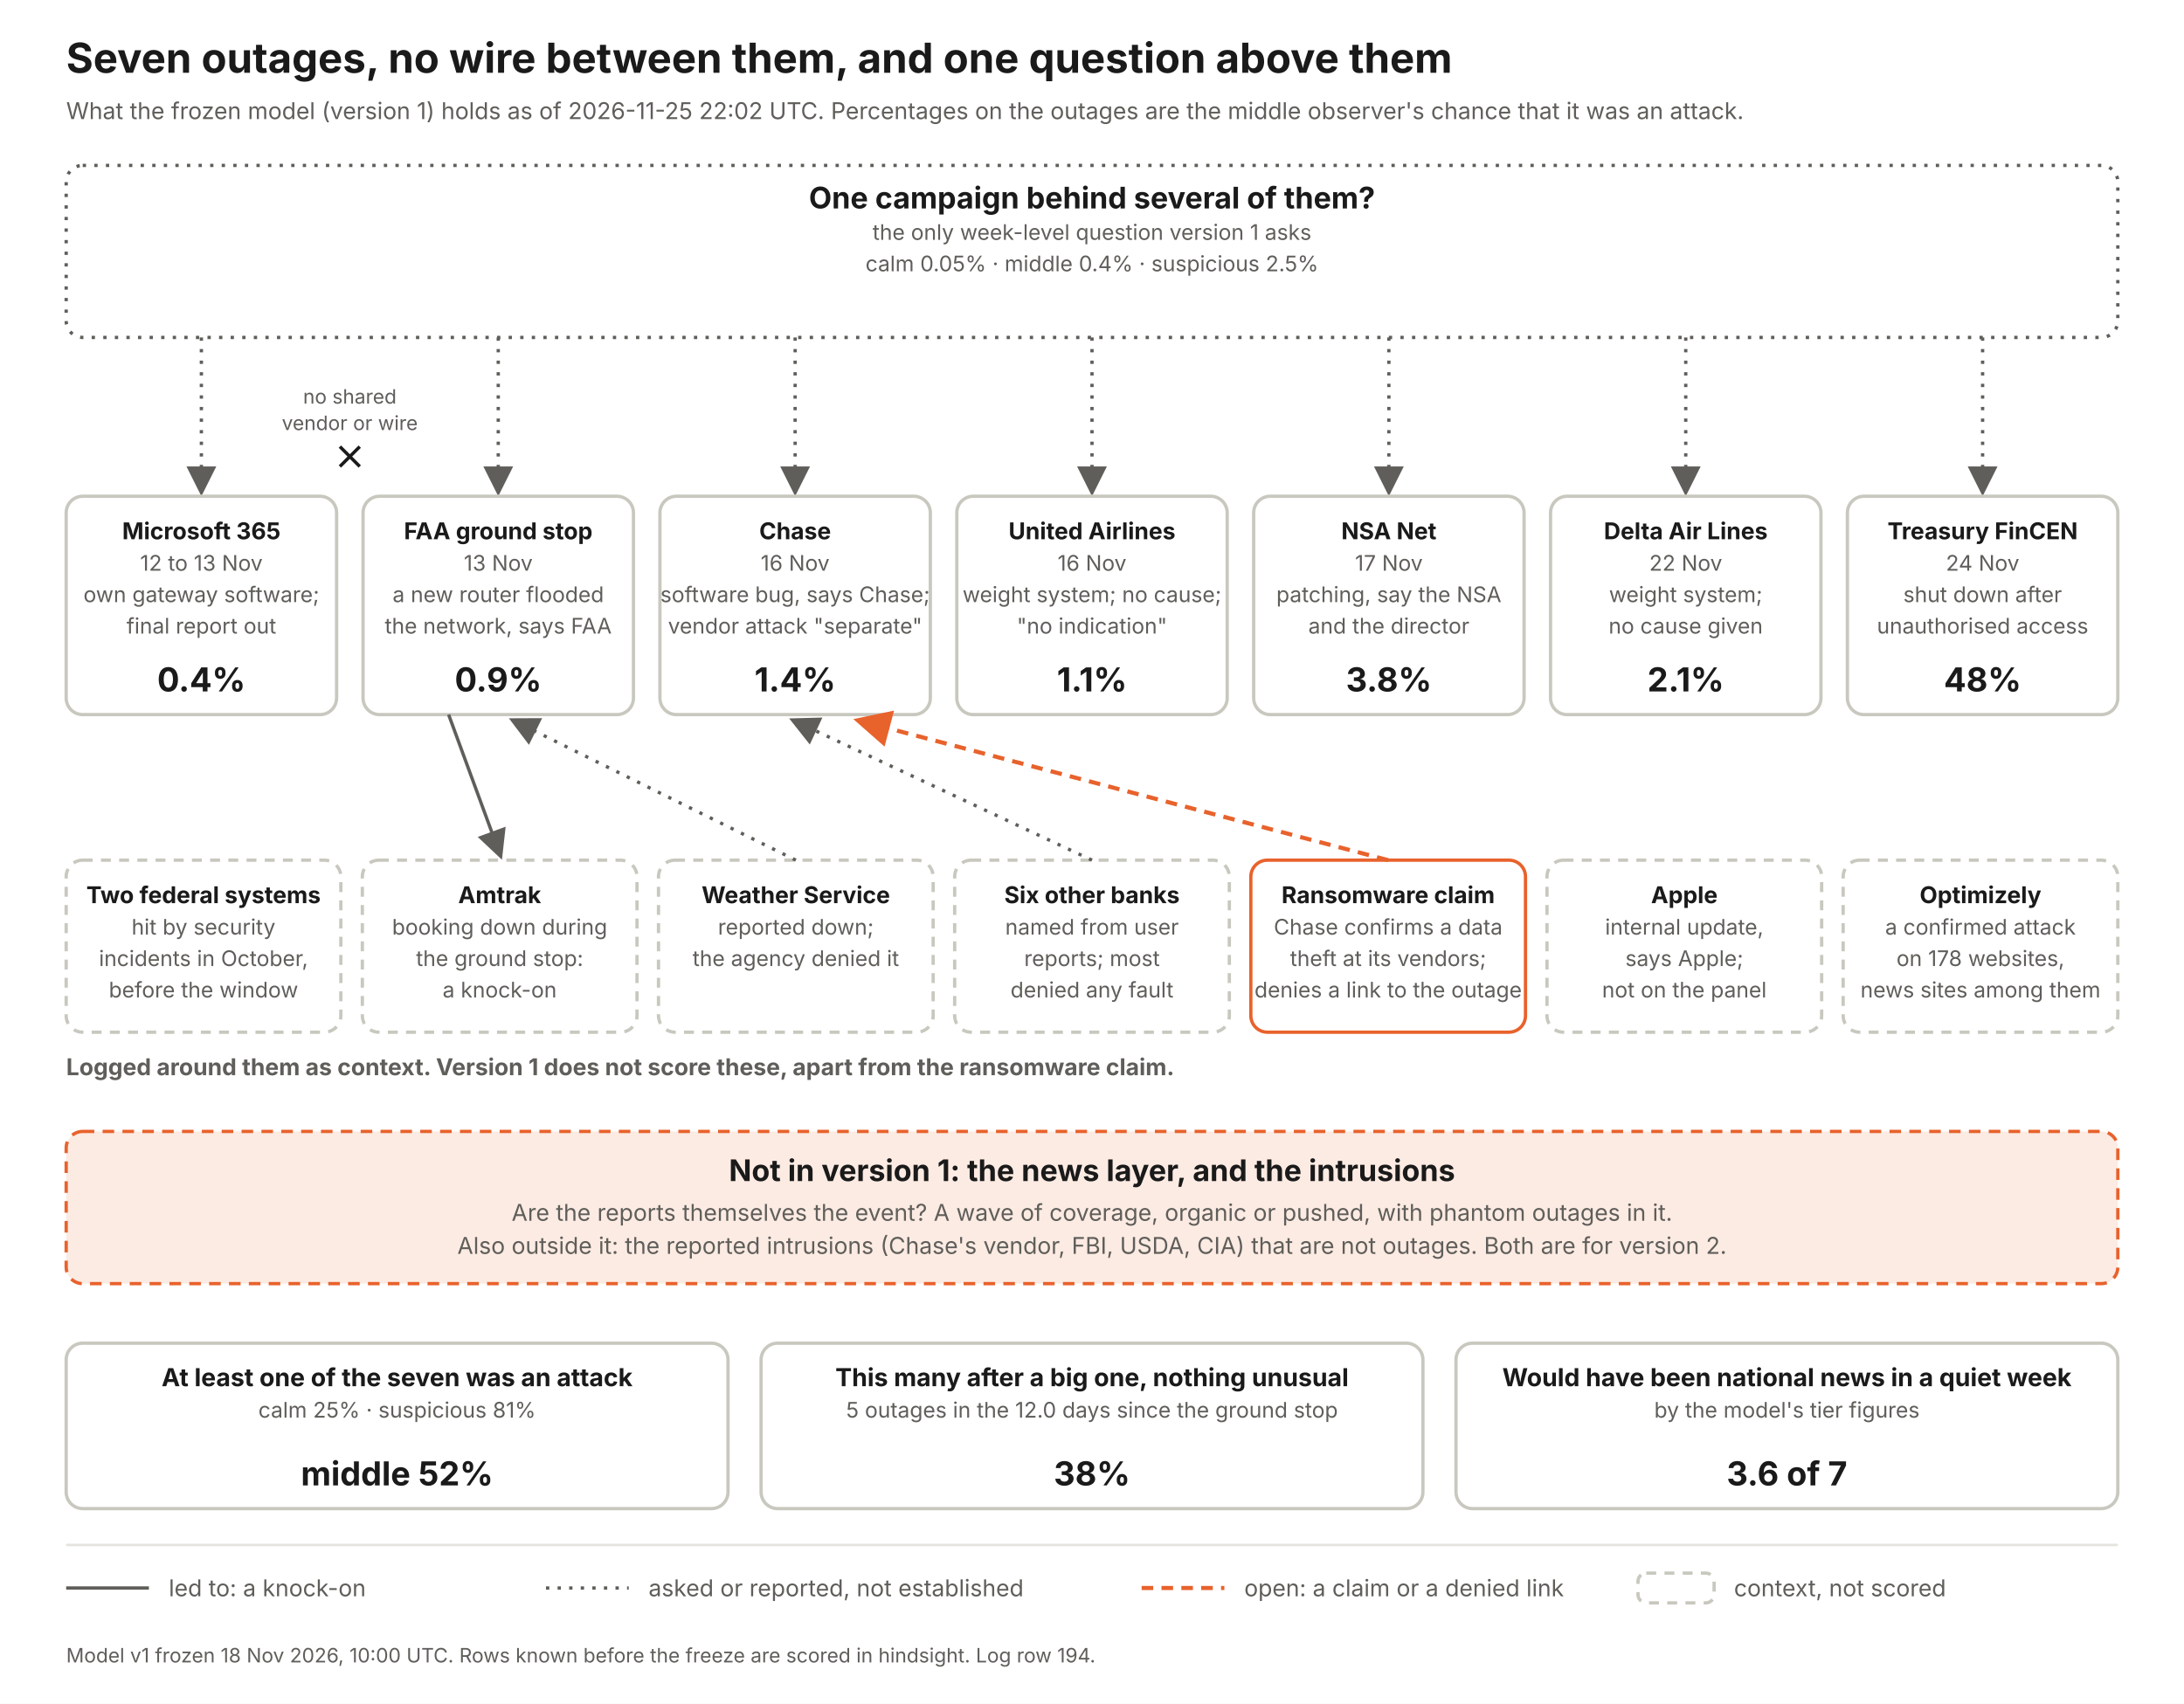
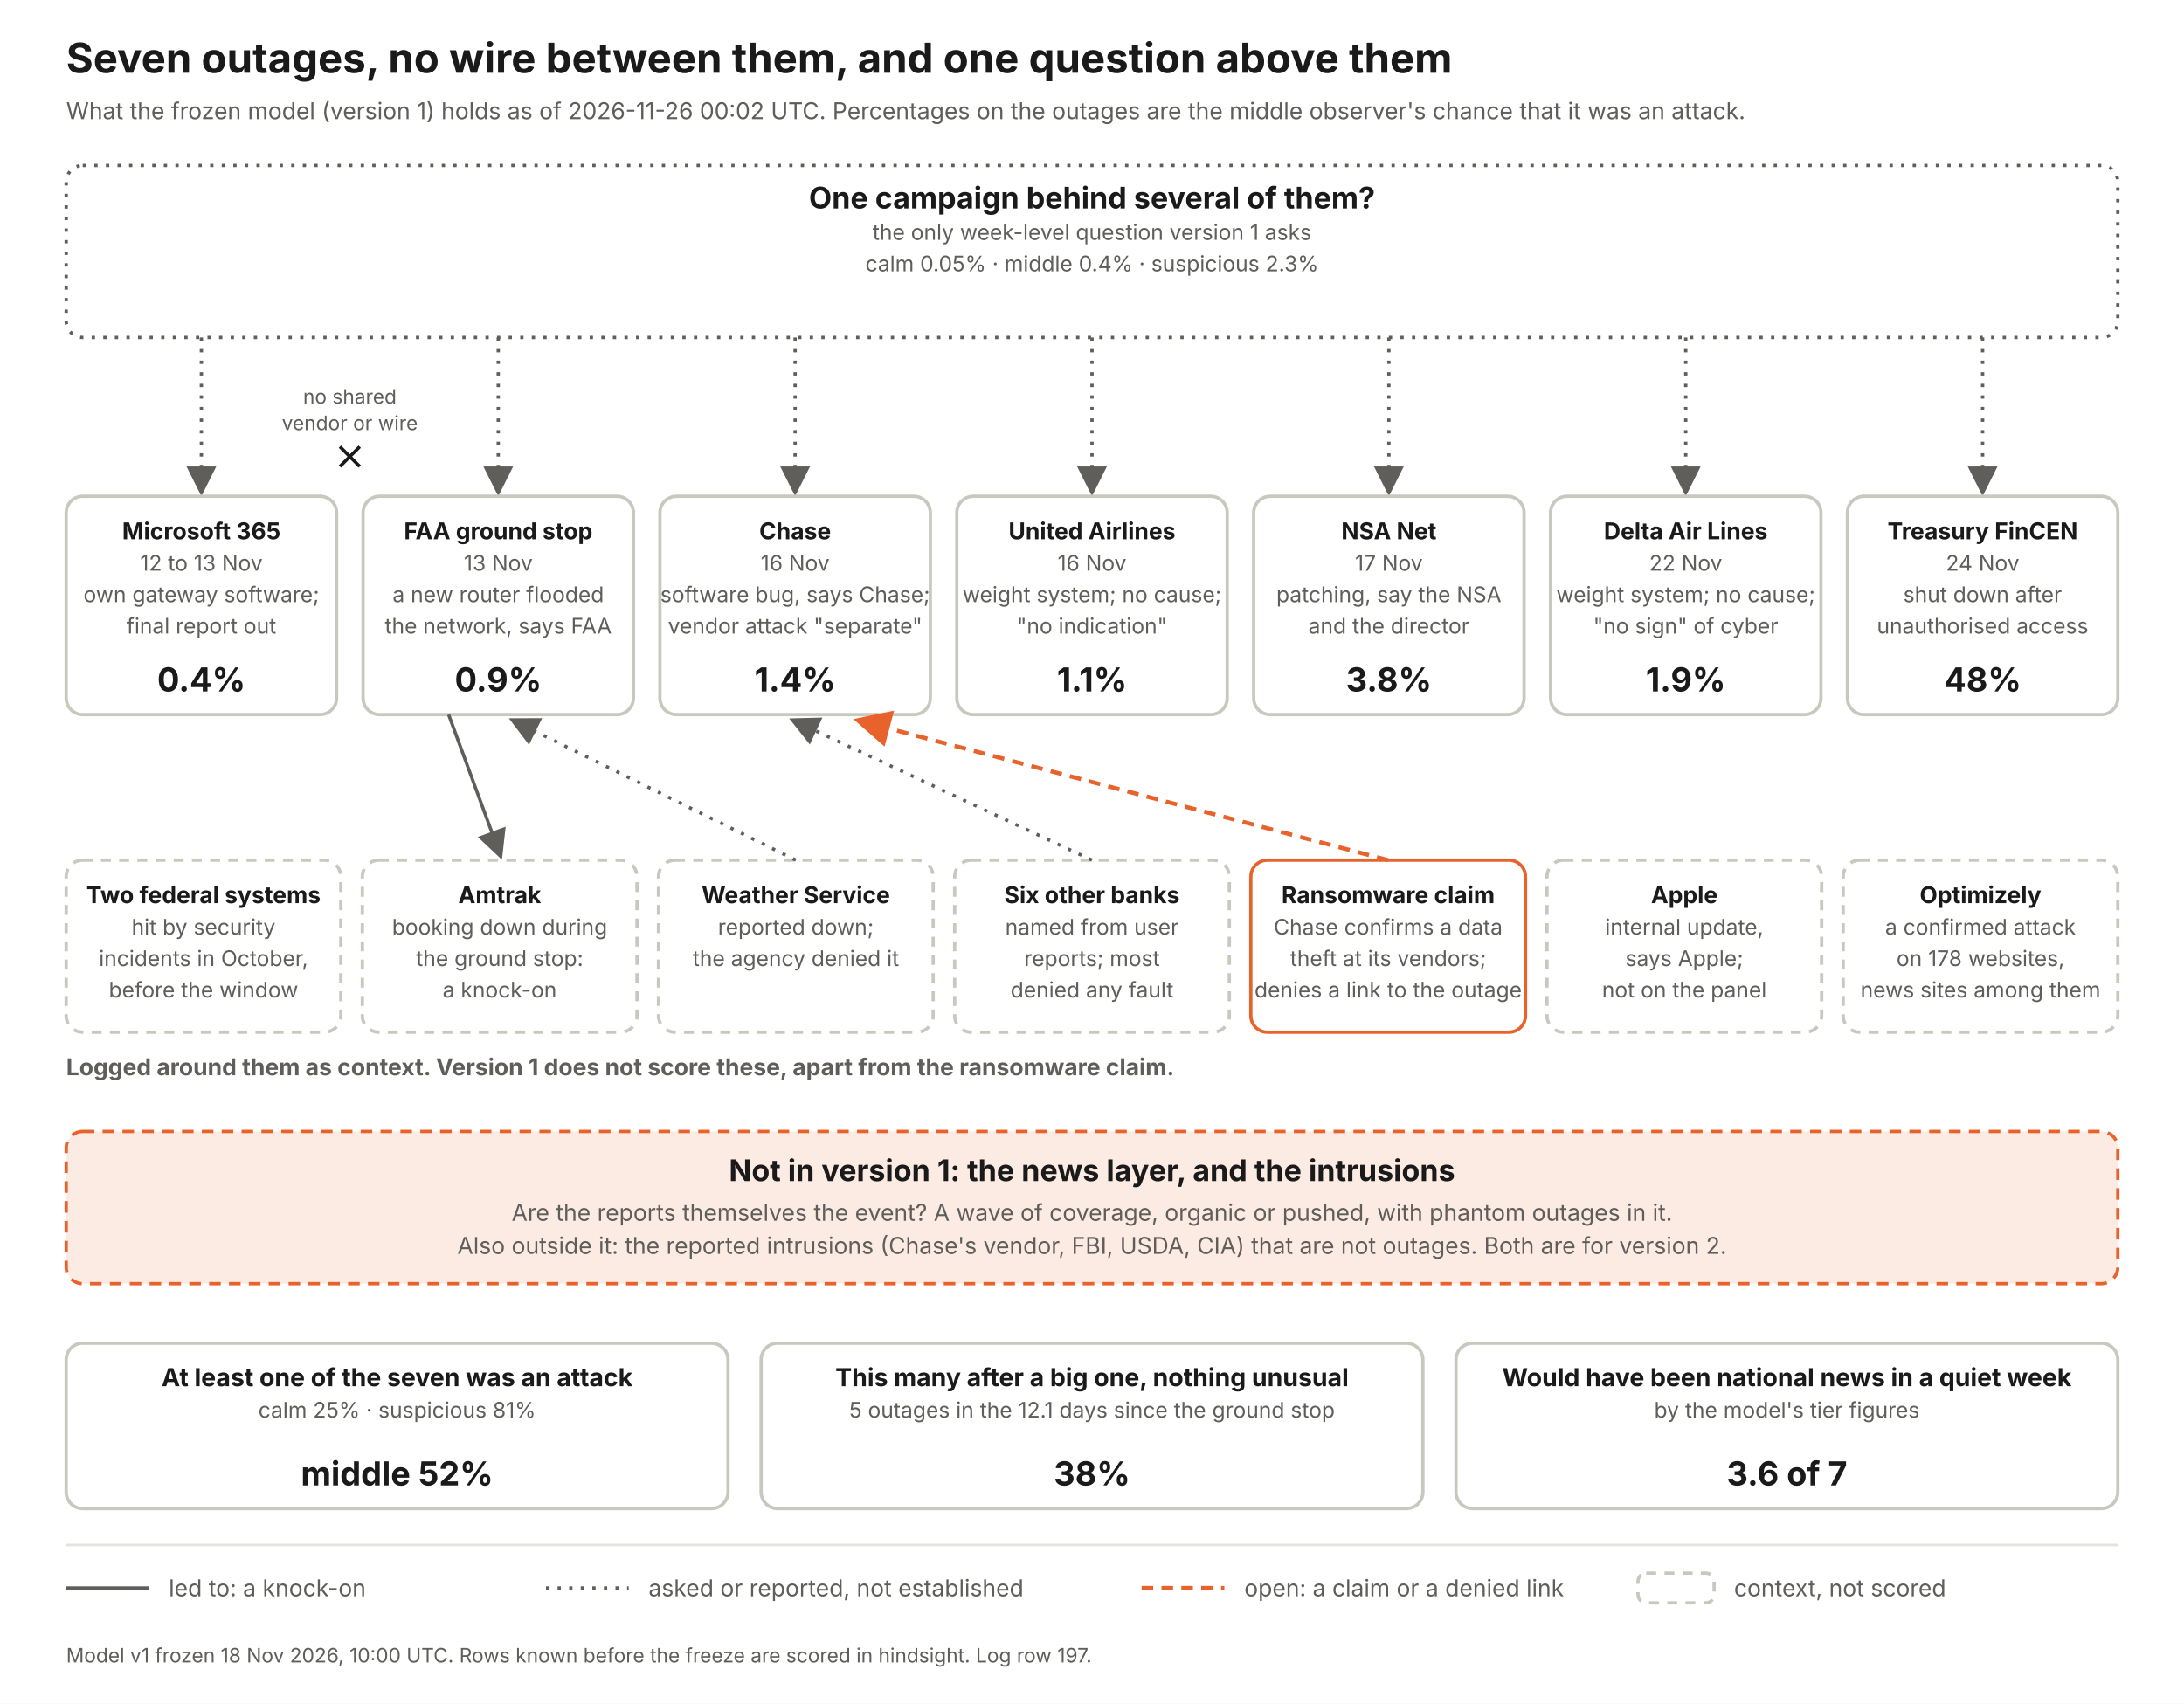
<svg xmlns="http://www.w3.org/2000/svg" width="1320" height="1030" viewBox="0 0 1320 1030" font-family="Inter, Helvetica Neue, Arial, sans-serif">
  <defs>
    <marker id="a" markerWidth="9" markerHeight="9" refX="7" refY="4.5" orient="auto">
      <path d="M0 0 L9 4.5 L0 9 z" fill="#5f5e5a" />
    </marker>
    <marker id="ao" markerWidth="9" markerHeight="9" refX="7" refY="4.5" orient="auto">
      <path d="M0 0 L9 4.5 L0 9 z" fill="#e8622c" />
    </marker>
  </defs>
  <rect width="1320" height="1030" fill="#fff" />
  <text x="40" y="44" font-size="25" font-weight="700" fill="#1a1a1a" text-anchor="start">Seven outages, no wire between them, and one question above them</text>
-   <text x="40" y="72" font-size="14" font-weight="400" fill="#5f5e5a" text-anchor="start">What the frozen model (version 1) holds as of 2026-11-25 22:02 UTC. Percentages on the outages are the middle observer's chance that it was an attack.</text>
+   <text x="40" y="72" font-size="14" font-weight="400" fill="#5f5e5a" text-anchor="start">What the frozen model (version 1) holds as of 2026-11-26 00:02 UTC. Percentages on the outages are the middle observer's chance that it was an attack.</text>
  <rect x="40" y="100" width="1240" height="104" rx="10" fill="#fff" stroke="#5f5e5a" stroke-width="2" stroke-dasharray="2 5" />
  <text x="660.0" y="126" font-size="18" font-weight="700" fill="#1a1a1a" text-anchor="middle">One campaign behind several of them?</text>
  <text x="660.0" y="145" font-size="13" font-weight="400" fill="#5f5e5a" text-anchor="middle">the only week-level question version 1 asks</text>
-   <text x="660.0" y="164" font-size="13" font-weight="400" fill="#5f5e5a" text-anchor="middle">calm 0.05%   ·   middle 0.4%   ·   suspicious 2.5%</text>
+   <text x="660.0" y="164" font-size="13" font-weight="400" fill="#5f5e5a" text-anchor="middle">calm 0.05%   ·   middle 0.4%   ·   suspicious 2.3%</text>
  <line x1="121.714" y1="204" x2="121.714" y2="296" stroke="#5f5e5a" stroke-width="2" stroke-dasharray="2 5" marker-end="url(#a)" />
  <rect x="40.0" y="300" width="163.429" height="132" rx="10" fill="#fff" stroke="#c9c8bf" stroke-width="2" />
  <text x="121.714" y="326" font-size="14" font-weight="700" fill="#1a1a1a" text-anchor="middle">Microsoft 365</text>
  <text x="121.714" y="345" font-size="13" font-weight="400" fill="#5f5e5a" text-anchor="middle">12 to 13 Nov</text>
  <text x="121.714" y="364" font-size="13" font-weight="400" fill="#5f5e5a" text-anchor="middle">own gateway software;</text>
  <text x="121.714" y="383" font-size="13" font-weight="400" fill="#5f5e5a" text-anchor="middle">final report out</text>
  <text x="121.714" y="418" font-size="20" font-weight="700" fill="#1a1a1a" text-anchor="middle">0.4%</text>
  <line x1="301.143" y1="204" x2="301.143" y2="296" stroke="#5f5e5a" stroke-width="2" stroke-dasharray="2 5" marker-end="url(#a)" />
  <rect x="219.429" y="300" width="163.429" height="132" rx="10" fill="#fff" stroke="#c9c8bf" stroke-width="2" />
  <text x="301.143" y="326" font-size="14" font-weight="700" fill="#1a1a1a" text-anchor="middle">FAA ground stop</text>
  <text x="301.143" y="345" font-size="13" font-weight="400" fill="#5f5e5a" text-anchor="middle">13 Nov</text>
  <text x="301.143" y="364" font-size="13" font-weight="400" fill="#5f5e5a" text-anchor="middle">a new router flooded</text>
  <text x="301.143" y="383" font-size="13" font-weight="400" fill="#5f5e5a" text-anchor="middle">the network, says FAA</text>
  <text x="301.143" y="418" font-size="20" font-weight="700" fill="#1a1a1a" text-anchor="middle">0.9%</text>
  <line x1="480.571" y1="204" x2="480.571" y2="296" stroke="#5f5e5a" stroke-width="2" stroke-dasharray="2 5" marker-end="url(#a)" />
  <rect x="398.857" y="300" width="163.429" height="132" rx="10" fill="#fff" stroke="#c9c8bf" stroke-width="2" />
  <text x="480.571" y="326" font-size="14" font-weight="700" fill="#1a1a1a" text-anchor="middle">Chase</text>
  <text x="480.571" y="345" font-size="13" font-weight="400" fill="#5f5e5a" text-anchor="middle">16 Nov</text>
  <text x="480.571" y="364" font-size="13" font-weight="400" fill="#5f5e5a" text-anchor="middle">software bug, says Chase;</text>
  <text x="480.571" y="383" font-size="13" font-weight="400" fill="#5f5e5a" text-anchor="middle">vendor attack "separate"</text>
  <text x="480.571" y="418" font-size="20" font-weight="700" fill="#1a1a1a" text-anchor="middle">1.4%</text>
  <line x1="660" y1="204" x2="660" y2="296" stroke="#5f5e5a" stroke-width="2" stroke-dasharray="2 5" marker-end="url(#a)" />
  <rect x="578.286" y="300" width="163.429" height="132" rx="10" fill="#fff" stroke="#c9c8bf" stroke-width="2" />
  <text x="660" y="326" font-size="14" font-weight="700" fill="#1a1a1a" text-anchor="middle">United Airlines</text>
  <text x="660" y="345" font-size="13" font-weight="400" fill="#5f5e5a" text-anchor="middle">16 Nov</text>
  <text x="660" y="364" font-size="13" font-weight="400" fill="#5f5e5a" text-anchor="middle">weight system; no cause;</text>
  <text x="660" y="383" font-size="13" font-weight="400" fill="#5f5e5a" text-anchor="middle">"no indication"</text>
  <text x="660" y="418" font-size="20" font-weight="700" fill="#1a1a1a" text-anchor="middle">1.1%</text>
  <line x1="839.429" y1="204" x2="839.429" y2="296" stroke="#5f5e5a" stroke-width="2" stroke-dasharray="2 5" marker-end="url(#a)" />
  <rect x="757.714" y="300" width="163.429" height="132" rx="10" fill="#fff" stroke="#c9c8bf" stroke-width="2" />
  <text x="839.429" y="326" font-size="14" font-weight="700" fill="#1a1a1a" text-anchor="middle">NSA Net</text>
  <text x="839.429" y="345" font-size="13" font-weight="400" fill="#5f5e5a" text-anchor="middle">17 Nov</text>
  <text x="839.429" y="364" font-size="13" font-weight="400" fill="#5f5e5a" text-anchor="middle">patching, say the NSA</text>
  <text x="839.429" y="383" font-size="13" font-weight="400" fill="#5f5e5a" text-anchor="middle">and the director</text>
  <text x="839.429" y="418" font-size="20" font-weight="700" fill="#1a1a1a" text-anchor="middle">3.8%</text>
  <line x1="1018.857" y1="204" x2="1018.857" y2="296" stroke="#5f5e5a" stroke-width="2" stroke-dasharray="2 5" marker-end="url(#a)" />
  <rect x="937.143" y="300" width="163.429" height="132" rx="10" fill="#fff" stroke="#c9c8bf" stroke-width="2" />
  <text x="1018.857" y="326" font-size="14" font-weight="700" fill="#1a1a1a" text-anchor="middle">Delta Air Lines</text>
  <text x="1018.857" y="345" font-size="13" font-weight="400" fill="#5f5e5a" text-anchor="middle">22 Nov</text>
-   <text x="1018.857" y="364" font-size="13" font-weight="400" fill="#5f5e5a" text-anchor="middle">weight system;</text>
-   <text x="1018.857" y="383" font-size="13" font-weight="400" fill="#5f5e5a" text-anchor="middle">no cause given</text>
-   <text x="1018.857" y="418" font-size="20" font-weight="700" fill="#1a1a1a" text-anchor="middle">2.1%</text>
+   <text x="1018.857" y="364" font-size="13" font-weight="400" fill="#5f5e5a" text-anchor="middle">weight system; no cause;</text>
+   <text x="1018.857" y="383" font-size="13" font-weight="400" fill="#5f5e5a" text-anchor="middle">"no sign" of cyber</text>
+   <text x="1018.857" y="418" font-size="20" font-weight="700" fill="#1a1a1a" text-anchor="middle">1.9%</text>
  <line x1="1198.286" y1="204" x2="1198.286" y2="296" stroke="#5f5e5a" stroke-width="2" stroke-dasharray="2 5" marker-end="url(#a)" />
  <rect x="1116.571" y="300" width="163.429" height="132" rx="10" fill="#fff" stroke="#c9c8bf" stroke-width="2" />
  <text x="1198.286" y="326" font-size="14" font-weight="700" fill="#1a1a1a" text-anchor="middle">Treasury FinCEN</text>
  <text x="1198.286" y="345" font-size="13" font-weight="400" fill="#5f5e5a" text-anchor="middle">24 Nov</text>
  <text x="1198.286" y="364" font-size="13" font-weight="400" fill="#5f5e5a" text-anchor="middle">shut down after</text>
  <text x="1198.286" y="383" font-size="13" font-weight="400" fill="#5f5e5a" text-anchor="middle">unauthorised access</text>
  <text x="1198.286" y="418" font-size="20" font-weight="700" fill="#1a1a1a" text-anchor="middle">48%</text>
  <text x="211.429" y="244" font-size="12" font-weight="400" fill="#5f5e5a" text-anchor="middle">no shared</text>
  <text x="211.429" y="260" font-size="12" font-weight="400" fill="#5f5e5a" text-anchor="middle">vendor or wire</text>
  <path d="M205.429 270 l12 12 m0 -12 l-12 12" stroke="#1a1a1a" stroke-width="2" fill="none" />
  <text x="40" y="650" font-size="14" font-weight="700" fill="#5f5e5a" text-anchor="start">Logged around them as context. Version 1 does not score these, apart from the ransomware claim.</text>
  <rect x="40" y="520" width="166" height="104" rx="10" fill="#fff" stroke="#c9c8bf" stroke-width="2" stroke-dasharray="6 5" />
  <text x="123.0" y="546" font-size="14" font-weight="700" fill="#1a1a1a" text-anchor="middle">Two federal systems</text>
  <text x="123.0" y="565" font-size="13" font-weight="400" fill="#5f5e5a" text-anchor="middle">hit by security</text>
  <text x="123.0" y="584" font-size="13" font-weight="400" fill="#5f5e5a" text-anchor="middle">incidents in October,</text>
  <text x="123.0" y="603" font-size="13" font-weight="400" fill="#5f5e5a" text-anchor="middle">before the window</text>
  <rect x="219" y="520" width="166" height="104" rx="10" fill="#fff" stroke="#c9c8bf" stroke-width="2" stroke-dasharray="6 5" />
  <text x="302.0" y="546" font-size="14" font-weight="700" fill="#1a1a1a" text-anchor="middle">Amtrak</text>
  <text x="302.0" y="565" font-size="13" font-weight="400" fill="#5f5e5a" text-anchor="middle">booking down during</text>
  <text x="302.0" y="584" font-size="13" font-weight="400" fill="#5f5e5a" text-anchor="middle">the ground stop:</text>
  <text x="302.0" y="603" font-size="13" font-weight="400" fill="#5f5e5a" text-anchor="middle">a knock-on</text>
  <line x1="271.143" y1="432" x2="302" y2="516" stroke="#5f5e5a" stroke-width="2" marker-end="url(#a)" />
  <rect x="398" y="520" width="166" height="104" rx="10" fill="#fff" stroke="#c9c8bf" stroke-width="2" stroke-dasharray="6 5" />
  <text x="481.0" y="546" font-size="14" font-weight="700" fill="#1a1a1a" text-anchor="middle">Weather Service</text>
  <text x="481.0" y="565" font-size="13" font-weight="400" fill="#5f5e5a" text-anchor="middle">reported down;</text>
  <text x="481.0" y="584" font-size="13" font-weight="400" fill="#5f5e5a" text-anchor="middle">the agency denied it</text>
  <line x1="481" y1="520" x2="311.143" y2="436" stroke="#5f5e5a" stroke-width="2" stroke-dasharray="2 5" marker-end="url(#a)" />
  <rect x="577" y="520" width="166" height="104" rx="10" fill="#fff" stroke="#c9c8bf" stroke-width="2" stroke-dasharray="6 5" />
  <text x="660.0" y="546" font-size="14" font-weight="700" fill="#1a1a1a" text-anchor="middle">Six other banks</text>
  <text x="660.0" y="565" font-size="13" font-weight="400" fill="#5f5e5a" text-anchor="middle">named from user</text>
  <text x="660.0" y="584" font-size="13" font-weight="400" fill="#5f5e5a" text-anchor="middle">reports; most</text>
  <text x="660.0" y="603" font-size="13" font-weight="400" fill="#5f5e5a" text-anchor="middle">denied any fault</text>
  <line x1="660" y1="520" x2="480.571" y2="436" stroke="#5f5e5a" stroke-width="2" stroke-dasharray="2 5" marker-end="url(#a)" />
  <rect x="756" y="520" width="166" height="104" rx="10" fill="#fff" stroke="#e8622c" stroke-width="2" />
  <text x="839.0" y="546" font-size="14" font-weight="700" fill="#1a1a1a" text-anchor="middle">Ransomware claim</text>
  <text x="839.0" y="565" font-size="13" font-weight="400" fill="#5f5e5a" text-anchor="middle">Chase confirms a data</text>
  <text x="839.0" y="584" font-size="13" font-weight="400" fill="#5f5e5a" text-anchor="middle">theft at its vendors;</text>
  <text x="839.0" y="603" font-size="13" font-weight="400" fill="#5f5e5a" text-anchor="middle">denies a link to the outage</text>
  <line x1="839" y1="520" x2="520.571" y2="436" stroke="#e8622c" stroke-width="2.5" stroke-dasharray="7 5" marker-end="url(#ao)" />
  <rect x="935" y="520" width="166" height="104" rx="10" fill="#fff" stroke="#c9c8bf" stroke-width="2" stroke-dasharray="6 5" />
  <text x="1018.0" y="546" font-size="14" font-weight="700" fill="#1a1a1a" text-anchor="middle">Apple</text>
  <text x="1018.0" y="565" font-size="13" font-weight="400" fill="#5f5e5a" text-anchor="middle">internal update,</text>
  <text x="1018.0" y="584" font-size="13" font-weight="400" fill="#5f5e5a" text-anchor="middle">says Apple;</text>
  <text x="1018.0" y="603" font-size="13" font-weight="400" fill="#5f5e5a" text-anchor="middle">not on the panel</text>
  <rect x="1114" y="520" width="166" height="104" rx="10" fill="#fff" stroke="#c9c8bf" stroke-width="2" stroke-dasharray="6 5" />
  <text x="1197.0" y="546" font-size="14" font-weight="700" fill="#1a1a1a" text-anchor="middle">Optimizely</text>
  <text x="1197.0" y="565" font-size="13" font-weight="400" fill="#5f5e5a" text-anchor="middle">a confirmed attack</text>
  <text x="1197.0" y="584" font-size="13" font-weight="400" fill="#5f5e5a" text-anchor="middle">on 178 websites,</text>
  <text x="1197.0" y="603" font-size="13" font-weight="400" fill="#5f5e5a" text-anchor="middle">news sites among them</text>
  <rect x="40" y="684" width="1240" height="92" rx="10" fill="#fcebe3" stroke="#e8622c" stroke-width="2" stroke-dasharray="7 5" />
  <text x="660" y="714" font-size="18" font-weight="700" fill="#1a1a1a" text-anchor="middle">Not in version 1: the news layer, and the intrusions</text>
  <text x="660" y="738" font-size="14" font-weight="400" fill="#5f5e5a" text-anchor="middle">Are the reports themselves the event? A wave of coverage, organic or pushed, with phantom outages in it.</text>
  <text x="660" y="758" font-size="14" font-weight="400" fill="#5f5e5a" text-anchor="middle">Also outside it: the reported intrusions (Chase's vendor, FBI, USDA, CIA) that are not outages. Both are for version 2.</text>
  <rect x="40" y="812" width="400" height="100" rx="10" fill="#fff" stroke="#c9c8bf" stroke-width="2" />
  <text x="240.0" y="838" font-size="15" font-weight="700" fill="#1a1a1a" text-anchor="middle">At least one of the seven was an attack</text>
  <text x="240.0" y="857" font-size="13" font-weight="400" fill="#5f5e5a" text-anchor="middle">calm 25%  ·  suspicious 81%</text>
  <text x="240.0" y="898" font-size="20" font-weight="700" fill="#1a1a1a" text-anchor="middle">middle 52%</text>
  <rect x="460" y="812" width="400" height="100" rx="10" fill="#fff" stroke="#c9c8bf" stroke-width="2" />
  <text x="660.0" y="838" font-size="15" font-weight="700" fill="#1a1a1a" text-anchor="middle">This many after a big one, nothing unusual</text>
-   <text x="660.0" y="857" font-size="13" font-weight="400" fill="#5f5e5a" text-anchor="middle">5 outages in the 12.0 days since the ground stop</text>
+   <text x="660.0" y="857" font-size="13" font-weight="400" fill="#5f5e5a" text-anchor="middle">5 outages in the 12.1 days since the ground stop</text>
  <text x="660.0" y="898" font-size="20" font-weight="700" fill="#1a1a1a" text-anchor="middle">38%</text>
  <rect x="880" y="812" width="400" height="100" rx="10" fill="#fff" stroke="#c9c8bf" stroke-width="2" />
  <text x="1080.0" y="838" font-size="15" font-weight="700" fill="#1a1a1a" text-anchor="middle">Would have been national news in a quiet week</text>
  <text x="1080.0" y="857" font-size="13" font-weight="400" fill="#5f5e5a" text-anchor="middle">by the model's tier figures</text>
  <text x="1080.0" y="898" font-size="20" font-weight="700" fill="#1a1a1a" text-anchor="middle">3.6 of 7</text>
  <line x1="40" y1="934" x2="1280" y2="934" stroke="#e4e3dc" stroke-width="1.5" />
  <line x1="40" y1="960" x2="90" y2="960" stroke="#5f5e5a" stroke-width="2" />
  <text x="102" y="965" font-size="14" font-weight="400" fill="#5f5e5a" text-anchor="start">led to: a knock-on</text>
  <line x1="330" y1="960" x2="380" y2="960" stroke="#5f5e5a" stroke-width="2" stroke-dasharray="2 5" />
  <text x="392" y="965" font-size="14" font-weight="400" fill="#5f5e5a" text-anchor="start">asked or reported, not established</text>
  <line x1="690" y1="960" x2="740" y2="960" stroke="#e8622c" stroke-width="2.5" stroke-dasharray="7 5" />
  <text x="752" y="965" font-size="14" font-weight="400" fill="#5f5e5a" text-anchor="start">open: a claim or a denied link</text>
  <rect x="990" y="951" width="46" height="18" rx="5" fill="#fff" stroke="#c9c8bf" stroke-width="2" stroke-dasharray="6 5" />
  <text x="1048" y="965" font-size="14" font-weight="400" fill="#5f5e5a" text-anchor="start">context, not scored</text>
-   <text x="40" y="1005" font-size="12" font-weight="400" fill="#5f5e5a" text-anchor="start">Model v1 frozen 18 Nov 2026, 10:00 UTC. Rows known before the freeze are scored in hindsight. Log row 194.</text>
+   <text x="40" y="1005" font-size="12" font-weight="400" fill="#5f5e5a" text-anchor="start">Model v1 frozen 18 Nov 2026, 10:00 UTC. Rows known before the freeze are scored in hindsight. Log row 197.</text>
</svg>
